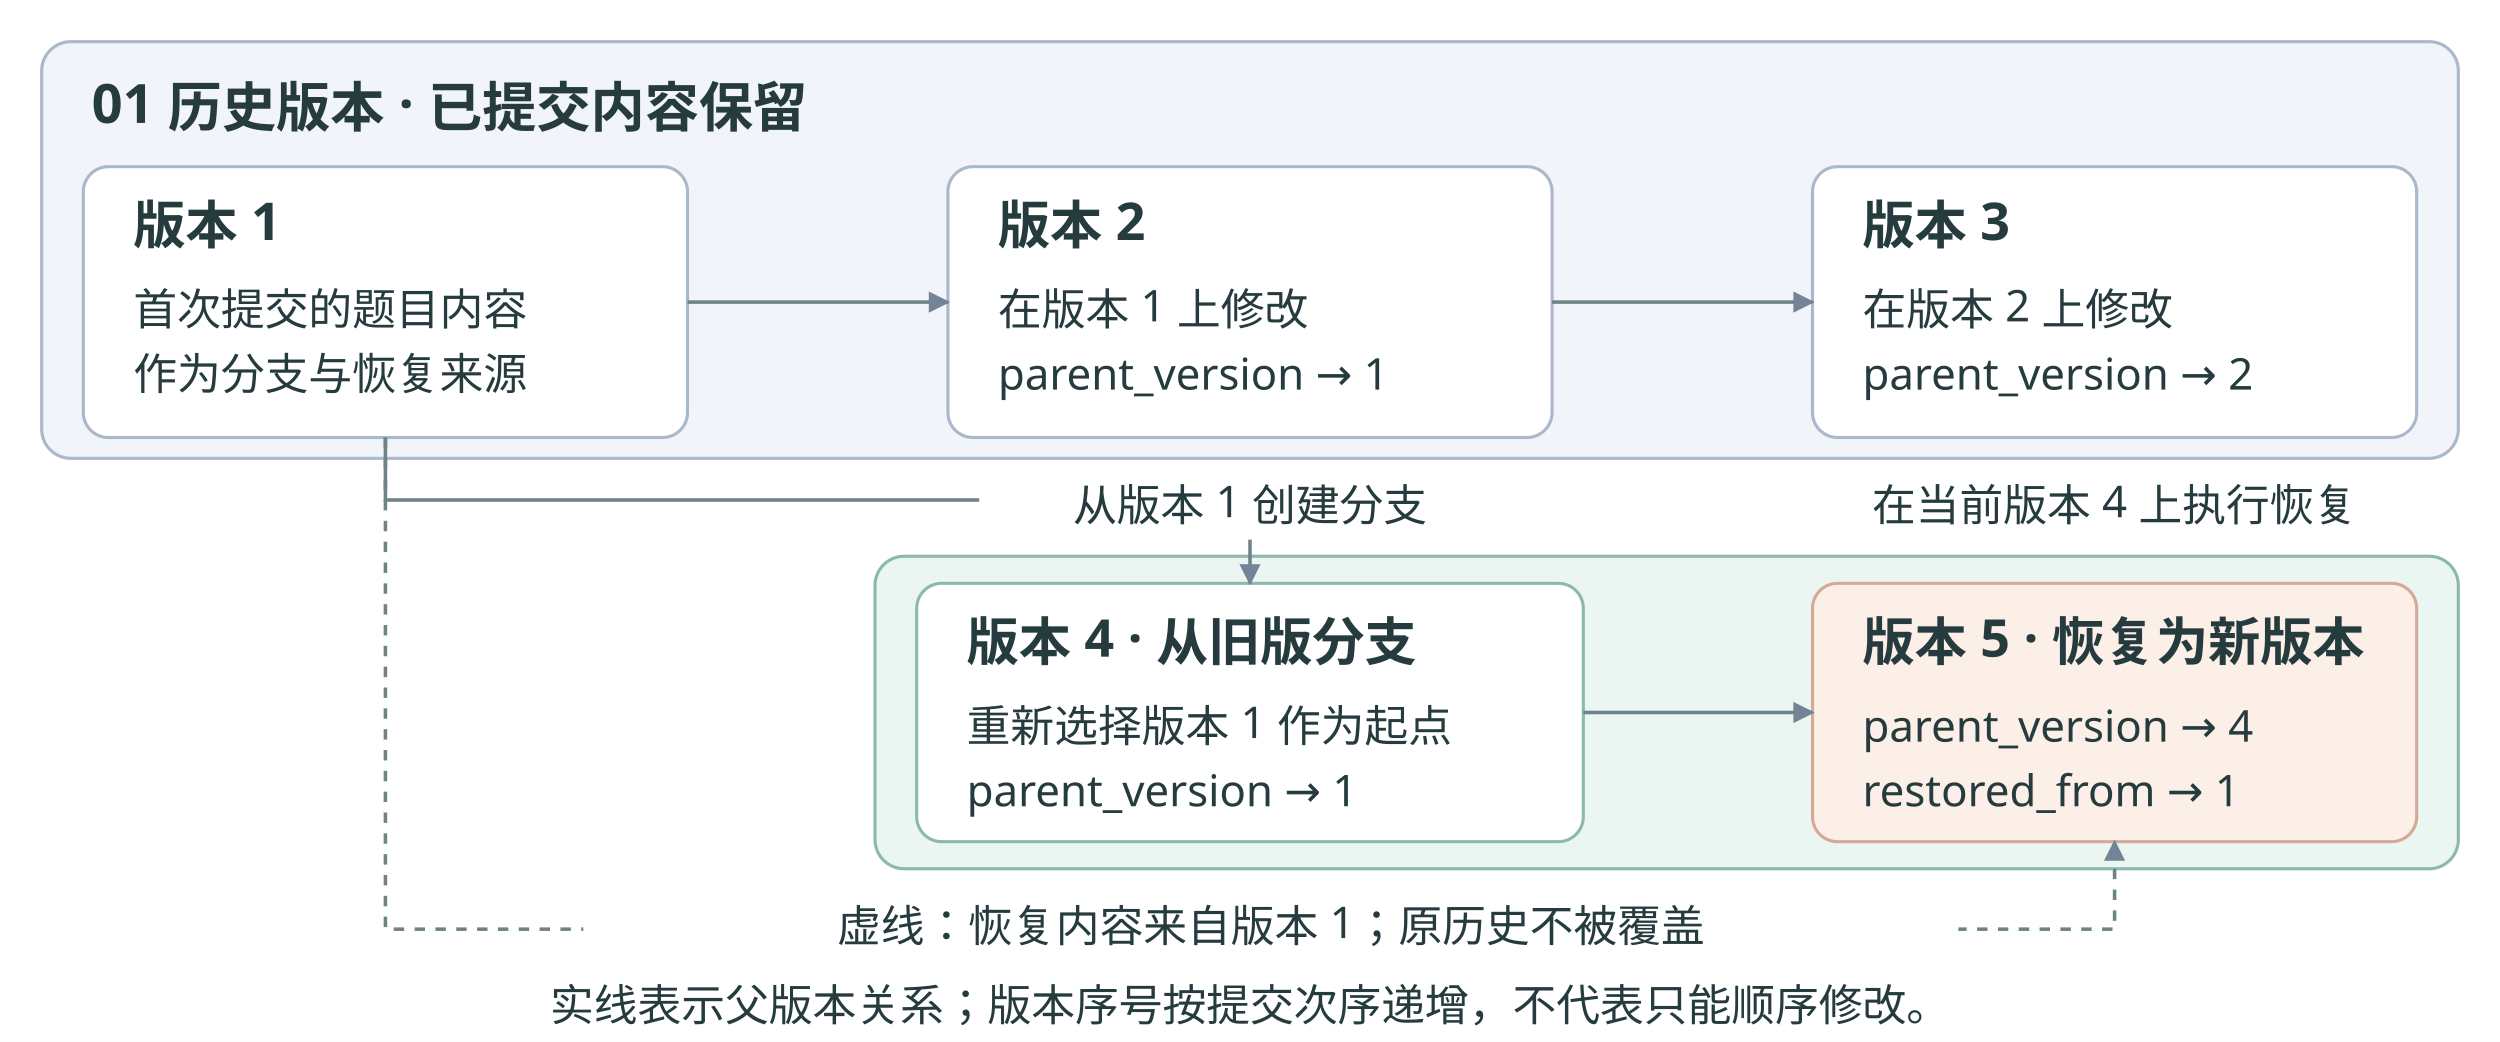
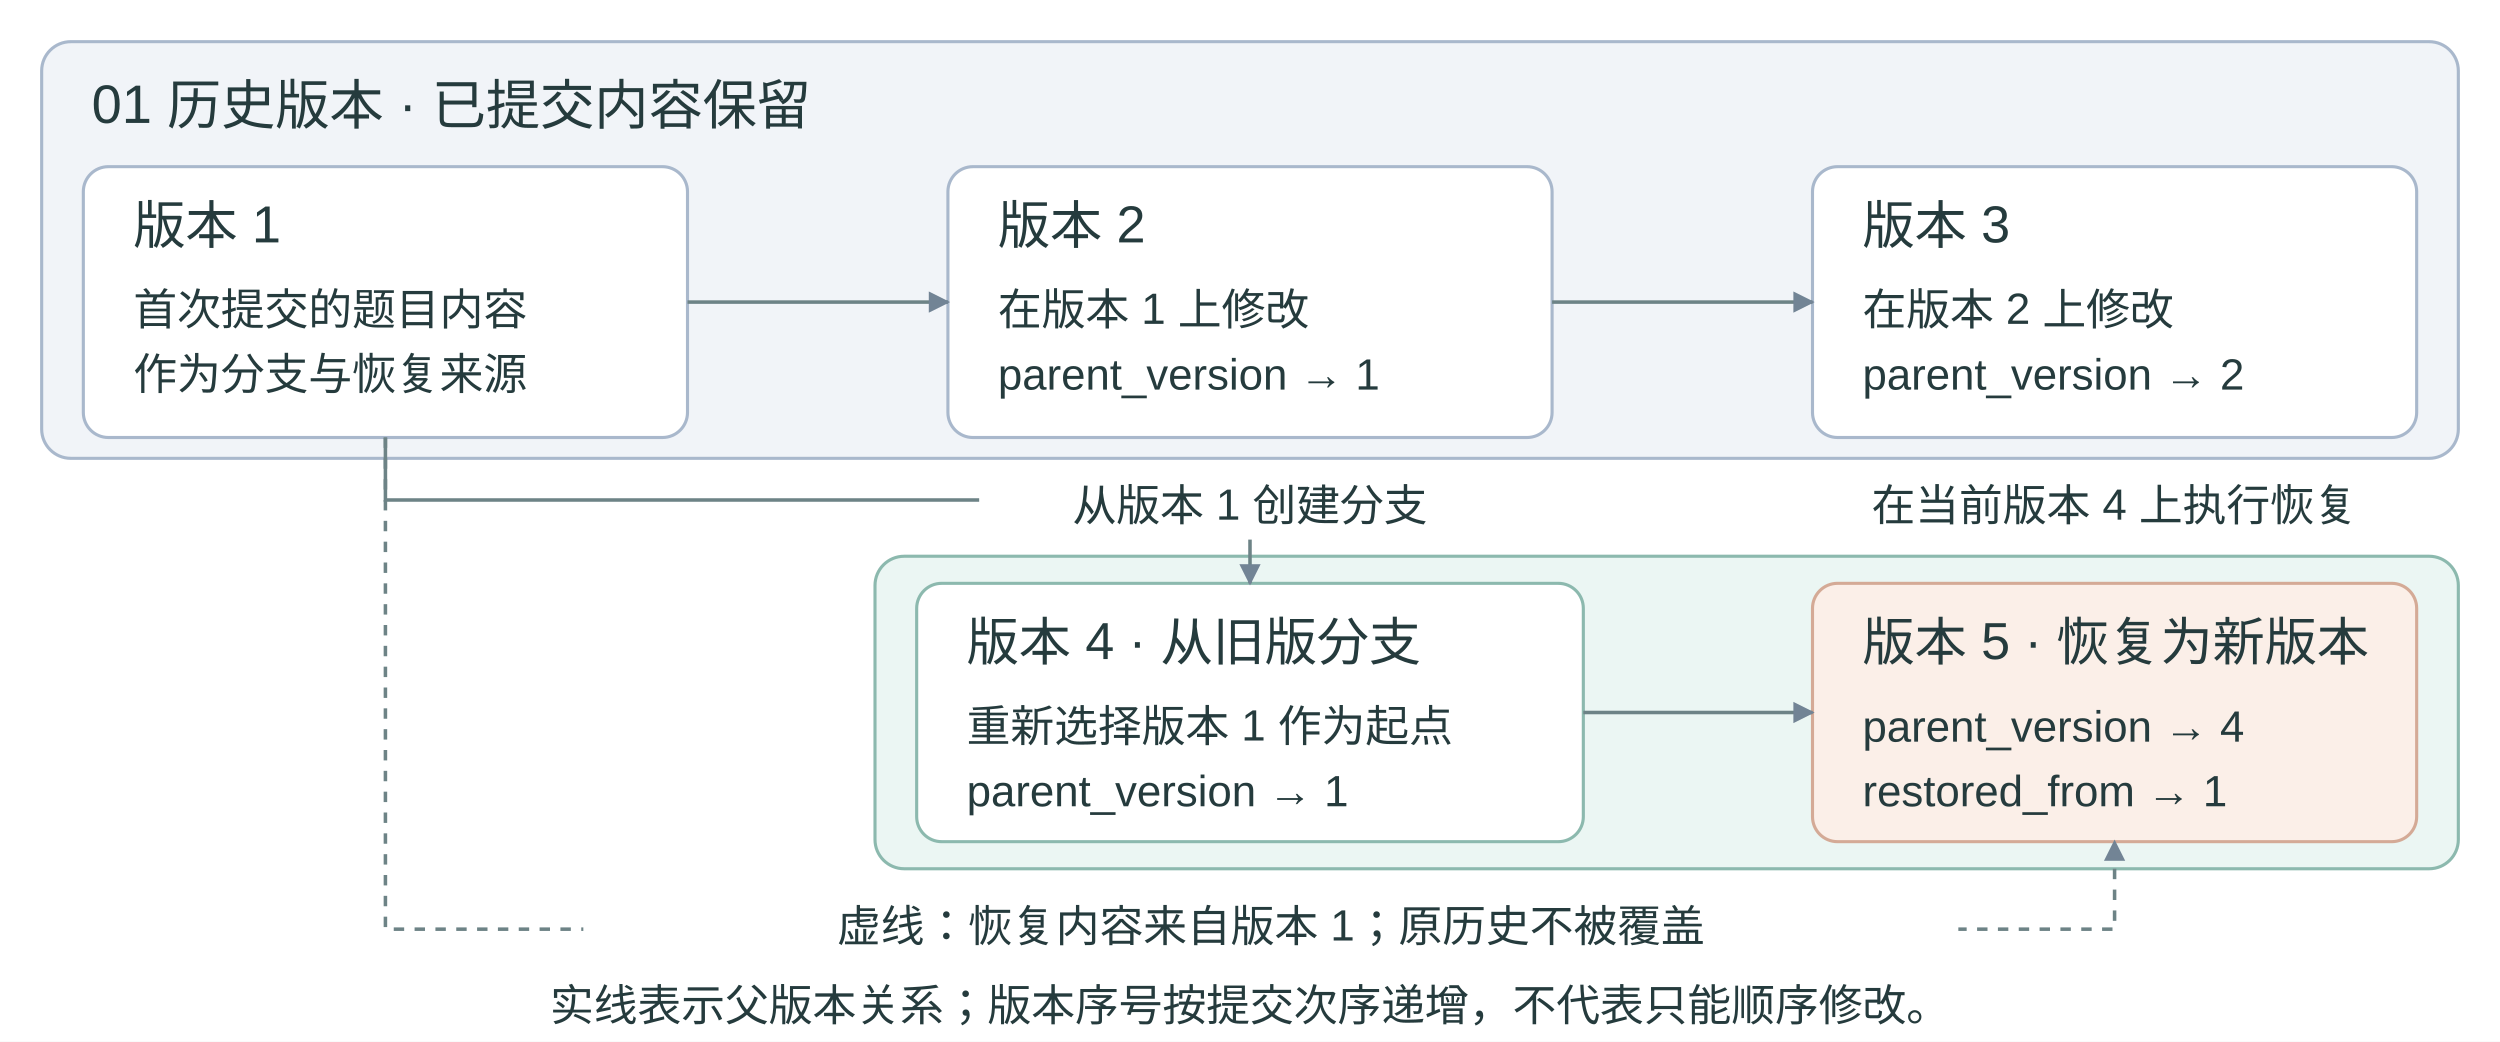
<svg xmlns="http://www.w3.org/2000/svg" width="1200" height="500" viewBox="0 0 1200 500" role="img" aria-labelledby="title">
  <defs>
    <marker id="arrow" viewBox="0 0 10 10" refX="9" refY="5" markerWidth="6" markerHeight="6" orient="auto">
      <path d="M0 0L10 5L0 10Z" fill="#728495" />
    </marker>
  </defs>
  <rect width="100%" height="100%" fill="white" />
-   <g font-family="Microsoft YaHei,SimHei,sans-serif" fill="#24364B">
+   <g font-family="Arial,Microsoft YaHei,sans-serif" fill="#24364B">
    <rect x="20" y="20" width="1160" height="200" rx="14" fill="#F1F4F8" stroke="#A9B8CC" stroke-width="1.5" />
-     <text x="44" y="59" text-anchor="start" font-size="26" font-weight="600" fill="#253B3D">01  历史版本 · 已提交内容保留</text>
+     <text x="44" y="59" text-anchor="start" font-size="26" font-weight="400" fill="#253B3D">01  历史版本 · 已提交内容保留</text>
    <rect x="40" y="80" width="290" height="130" rx="12" fill="white" stroke="#A9B8CC" stroke-width="1.5" />
-     <text x="64" y="117" text-anchor="start" font-size="25" font-weight="600" fill="#253B3D">版本 1</text>
+     <text x="64" y="117" text-anchor="start" font-size="25" font-weight="400" fill="#253B3D">版本 1</text>
    <text x="64" y="156" text-anchor="start" font-size="21" font-weight="400" fill="#253B3D">首次提交的题目内容</text>
    <text x="64" y="187" text-anchor="start" font-size="21" font-weight="400" fill="#253B3D">作为分支与恢复来源</text>
    <rect x="455" y="80" width="290" height="130" rx="12" fill="white" stroke="#A9B8CC" stroke-width="1.5" />
-     <text x="479" y="117" text-anchor="start" font-size="25" font-weight="600" fill="#253B3D">版本 2</text>
+     <text x="479" y="117" text-anchor="start" font-size="25" font-weight="400" fill="#253B3D">版本 2</text>
    <text x="479" y="156" text-anchor="start" font-size="21" font-weight="400" fill="#253B3D">在版本 1 上修改</text>
    <text x="479" y="187" text-anchor="start" font-size="21" font-weight="400" fill="#253B3D">parent_version → 1</text>
    <rect x="870" y="80" width="290" height="130" rx="12" fill="white" stroke="#A9B8CC" stroke-width="1.5" />
-     <text x="894" y="117" text-anchor="start" font-size="25" font-weight="600" fill="#253B3D">版本 3</text>
+     <text x="894" y="117" text-anchor="start" font-size="25" font-weight="400" fill="#253B3D">版本 3</text>
    <text x="894" y="156" text-anchor="start" font-size="21" font-weight="400" fill="#253B3D">在版本 2 上修改</text>
    <text x="894" y="187" text-anchor="start" font-size="21" font-weight="400" fill="#253B3D">parent_version → 2</text>
    <path d="M330 145H455" fill="none" stroke="#6D8386" stroke-width="1.7" marker-end="url(#arrow)" />
    <path d="M745 145H870" fill="none" stroke="#6D8386" stroke-width="1.7" marker-end="url(#arrow)" />
    <rect x="420" y="267" width="760" height="150" rx="14" fill="#EBF6F3" stroke="#8CB9AE" stroke-width="1.5" />
    <rect x="440" y="280" width="320" height="124" rx="12" fill="white" stroke="#8CB9AE" stroke-width="1.5" />
-     <text x="464" y="317" text-anchor="start" font-size="25" font-weight="600" fill="#253B3D">版本 4 · 从旧版分支</text>
+     <text x="464" y="317" text-anchor="start" font-size="25" font-weight="400" fill="#253B3D">版本 4 · 从旧版分支</text>
    <text x="464" y="356" text-anchor="start" font-size="21" font-weight="400" fill="#253B3D">重新选择版本 1 作为起点</text>
    <text x="464" y="387" text-anchor="start" font-size="21" font-weight="400" fill="#253B3D">parent_version → 1</text>
    <rect x="870" y="280" width="290" height="124" rx="12" fill="#FBEFE8" stroke="#D4AA96" stroke-width="1.5" />
-     <text x="894" y="317" text-anchor="start" font-size="25" font-weight="600" fill="#253B3D">版本 5 · 恢复为新版本</text>
+     <text x="894" y="317" text-anchor="start" font-size="25" font-weight="400" fill="#253B3D">版本 5 · 恢复为新版本</text>
    <text x="894" y="356" text-anchor="start" font-size="21" font-weight="400" fill="#253B3D">parent_version → 4</text>
    <text x="894" y="387" text-anchor="start" font-size="21" font-weight="400" fill="#253B3D">restored_from → 1</text>
    <path d="M185 210V240H600V280" fill="none" stroke="#6D8386" stroke-width="1.7" marker-end="url(#arrow)" />
    <rect x="470.0" y="226" width="260" height="33" rx="4" fill="white" stroke="none" stroke-width="1.5" />
    <text x="600" y="250" text-anchor="middle" font-size="21" font-weight="400" fill="#253B3D">从版本 1 创建分支</text>
    <path d="M760 342H870" fill="none" stroke="#6D8386" stroke-width="1.7" marker-end="url(#arrow)" />
    <rect x="865.0" y="226" width="300" height="33" rx="4" fill="white" stroke="none" stroke-width="1.5" />
    <text x="1015" y="250" text-anchor="middle" font-size="21" font-weight="400" fill="#253B3D">在当前版本 4 上执行恢复</text>
    <path d="M185 210V446H1015V404" fill="none" stroke="#6D8386" stroke-width="1.7" stroke-dasharray="5 5" marker-end="url(#arrow)" />
    <rect x="280.0" y="428" width="660" height="33" rx="4" fill="white" stroke="none" stroke-width="1.5" />
    <text x="610" y="452" text-anchor="middle" font-size="21" font-weight="400" fill="#253B3D">虚线：恢复内容来自版本 1；原历史不被覆盖</text>
    <text x="600" y="490" text-anchor="middle" font-size="21" font-weight="400" fill="#253B3D">实线表示父版本关系；版本序号按提交次序递增，不代表只能顺序修改。</text>
  </g>
</svg>
